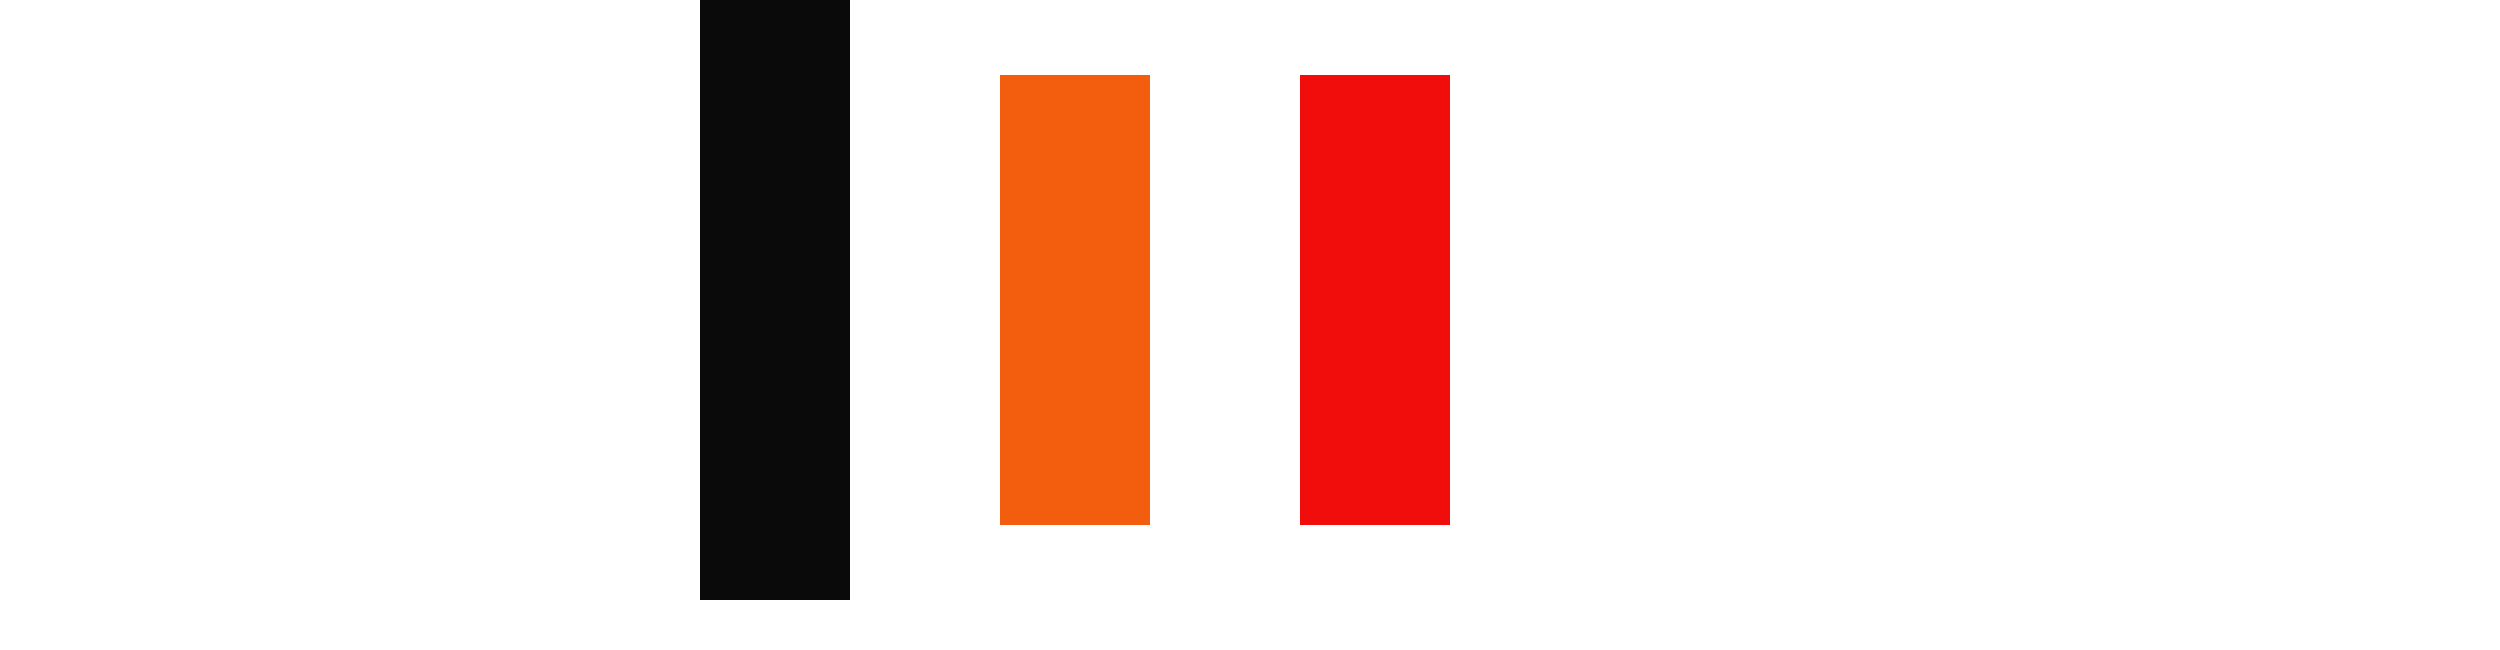
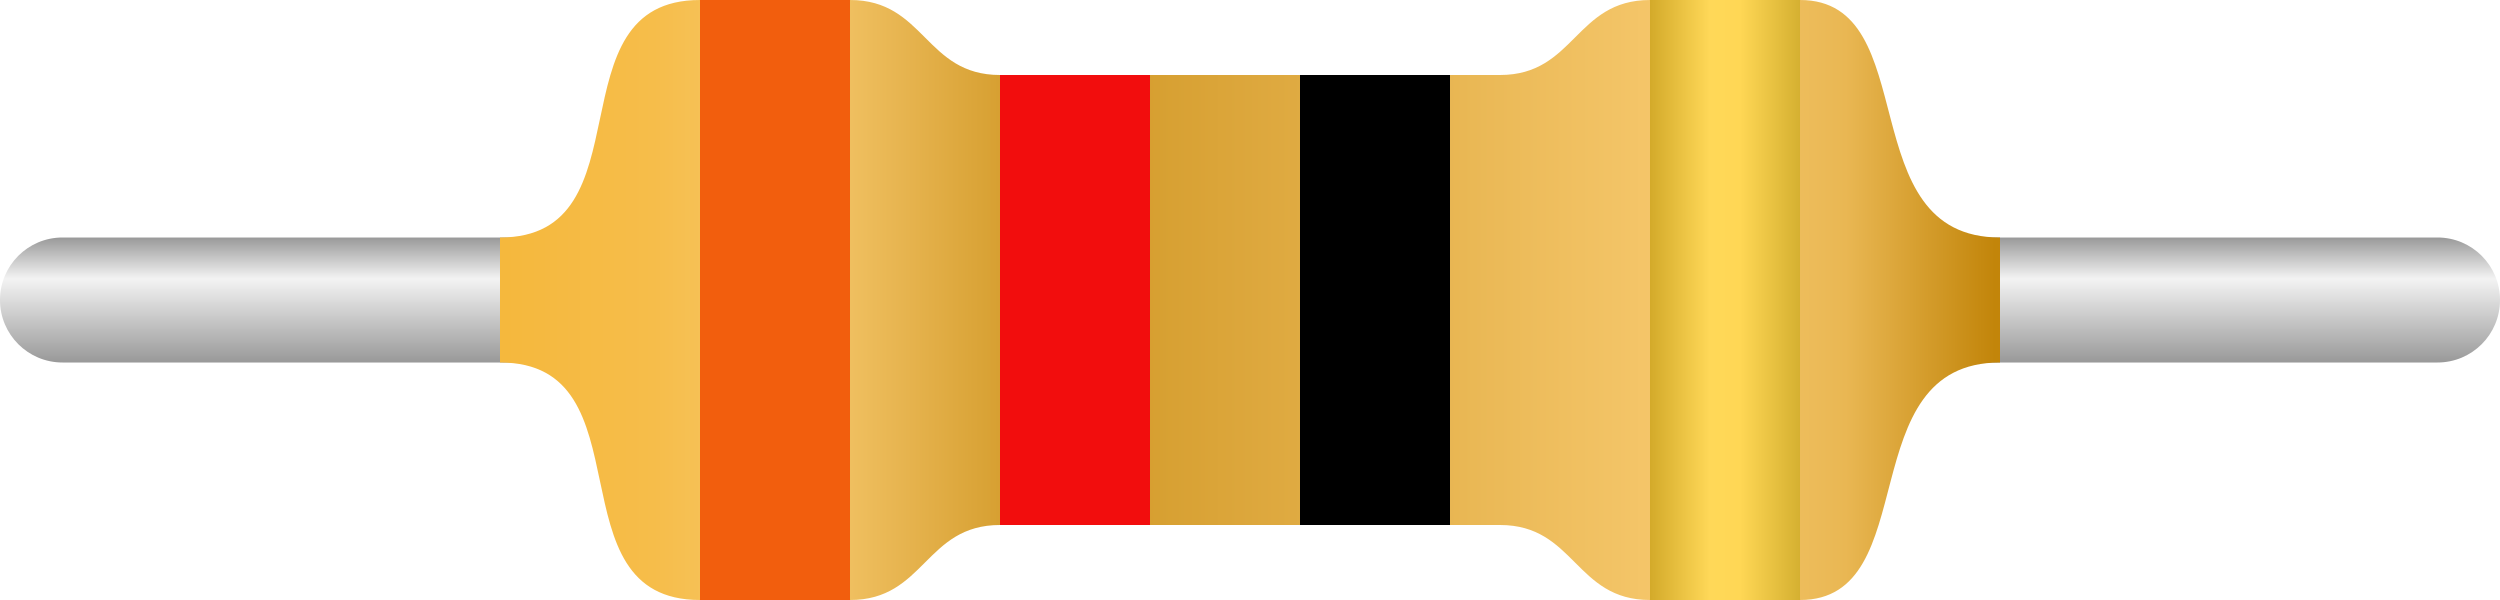
- <svg xmlns="http://www.w3.org/2000/svg" width="100%" height="100%" viewBox="0 0 100 26">
+ <svg xmlns="http://www.w3.org/2000/svg" width="100%" height="100%" viewBox="0 0 100 24">
  <style>
-         .body {fill: url(#body)}
-         .wire { fill: url(#wire)}
-         .band4 {fill: url(#gold)}
-         .band3 {fill: rgb(242, 13, 13)}
-         .band2 {fill: rgb(242, 94, 13)}
-         .band1 {fill: rgb(10, 10, 10)}
-         .outline {filter: url(#shadow)}
-     </style>
+ 		.body {fill:url(#body)}
+ 		.wire {fill:url(#wire)}
+ 		.band4 {fill:url(#gold)}
+ 		.band2 {fill:rgb(242,13,13)}
+ 		.band1 {fill:rgb(242,94,13)}
+ 	</style>
  <g id="resistor-4-band">
-     <g class="outline">
-       <path class="wire" d=" M 97.5 9.5 H 2.5 A 1 1 0 0 0 2.5 14.5 H 97.5 A 1 1 0 0 0 97.5 9.5 Z " />
-       <path class="body" d=" M 28 0 C 22 0 26 9.5 20 9.5 V 14.5 C 26 14.5 22 24 28 24 H 34 C 37 24 37 21 40 21 H 60 C 63 21 63 24 66 24 H 72 C 77 24 74 14.5 80 14.5 V 9.5 C 74 9.5 77 0 72 0 H 66 C 63 0 63 3 60 3 H 40 C 37 3 37 0 34 0 H 28 Z " />
-     </g>
+     <path class="wire" d=" M 97.5 9.5 H 2.5 A 1 1 0 0 0 2.5 14.5 H 97.5 A 1 1 0 0 0 97.5 9.5 Z " />
+     <path class="body" d=" M 28 0 C 22 0 26 9.5 20 9.5 V 14.5 C 26 14.5 22 24 28 24 H 34 C 37 24 37 21 40 21 H 60 C 63 21 63 24 66 24 H 72 C 77 24 74 14.5 80 14.5 V 9.5 C 74 9.5 77 0 72 0 H 66 C 63 0 63 3 60 3 H 40 C 37 3 37 0 34 0 H 28 Z " />
    <g id="bands">
      <rect class="band4" x="66" y="0" width="6" height="24" />
      <rect class="band3" x="52" y="3" width="6" height="18" />
      <rect class="band2" x="40" y="3" width="6" height="18" />
      <rect class="band1" x="28" y="0" width="6" height="24" />
    </g>
  </g>
  <defs>
-     <lineargradient id="wire" gradientTransform="rotate(90)">
+     <linearGradient id="wire" gradientTransform="rotate(90)">
      <stop offset="0" style="stop-color:rgb(153,153,153)" />
      <stop offset="0.33" style="stop-color:rgb(243,243,243)" />
      <stop offset="1" style="stop-color:rgb(153,153,153)" />
-     </lineargradient>
-     <lineargradient id="body">
+     </linearGradient>
+     <linearGradient id="body">
      <stop offset="0" style="stop-color:rgb(245,184,61)" />
      <stop offset="0.1" style="stop-color:rgb(246,189,74)" />
      <stop offset="0.2" style="stop-color:rgb(247,201,110)" />
      <stop offset="0.36" style="stop-color:rgb(208,151,37)" />
      <stop offset="0.8" style="stop-color:rgb(247,201,110)" />
      <stop offset="0.9" style="stop-color:rgb(233,183,83)" />
      <stop offset="1" style="stop-color:rgb(194,133,10)" />
-     </lineargradient>
-     <lineargradient id="gold">
+     </linearGradient>
+     <linearGradient id="gold">
      <stop offset="0" style="stop-color:rgb(211,170,42)" />
      <stop offset="0.4" style="stop-color:rgb(255,216,88)" />
      <stop offset="0.6" style="stop-color:rgb(255,215,85)" />
      <stop offset="1" style="stop-color:rgb(213,176,49)" />
-     </lineargradient>
-     <filter id="shadow">
-       <fedropshadow dx="0" dy="1" stdDeviation="0.5" flood-opacity="0.2" />
-     </filter>
+     </linearGradient>
  </defs>
</svg>
